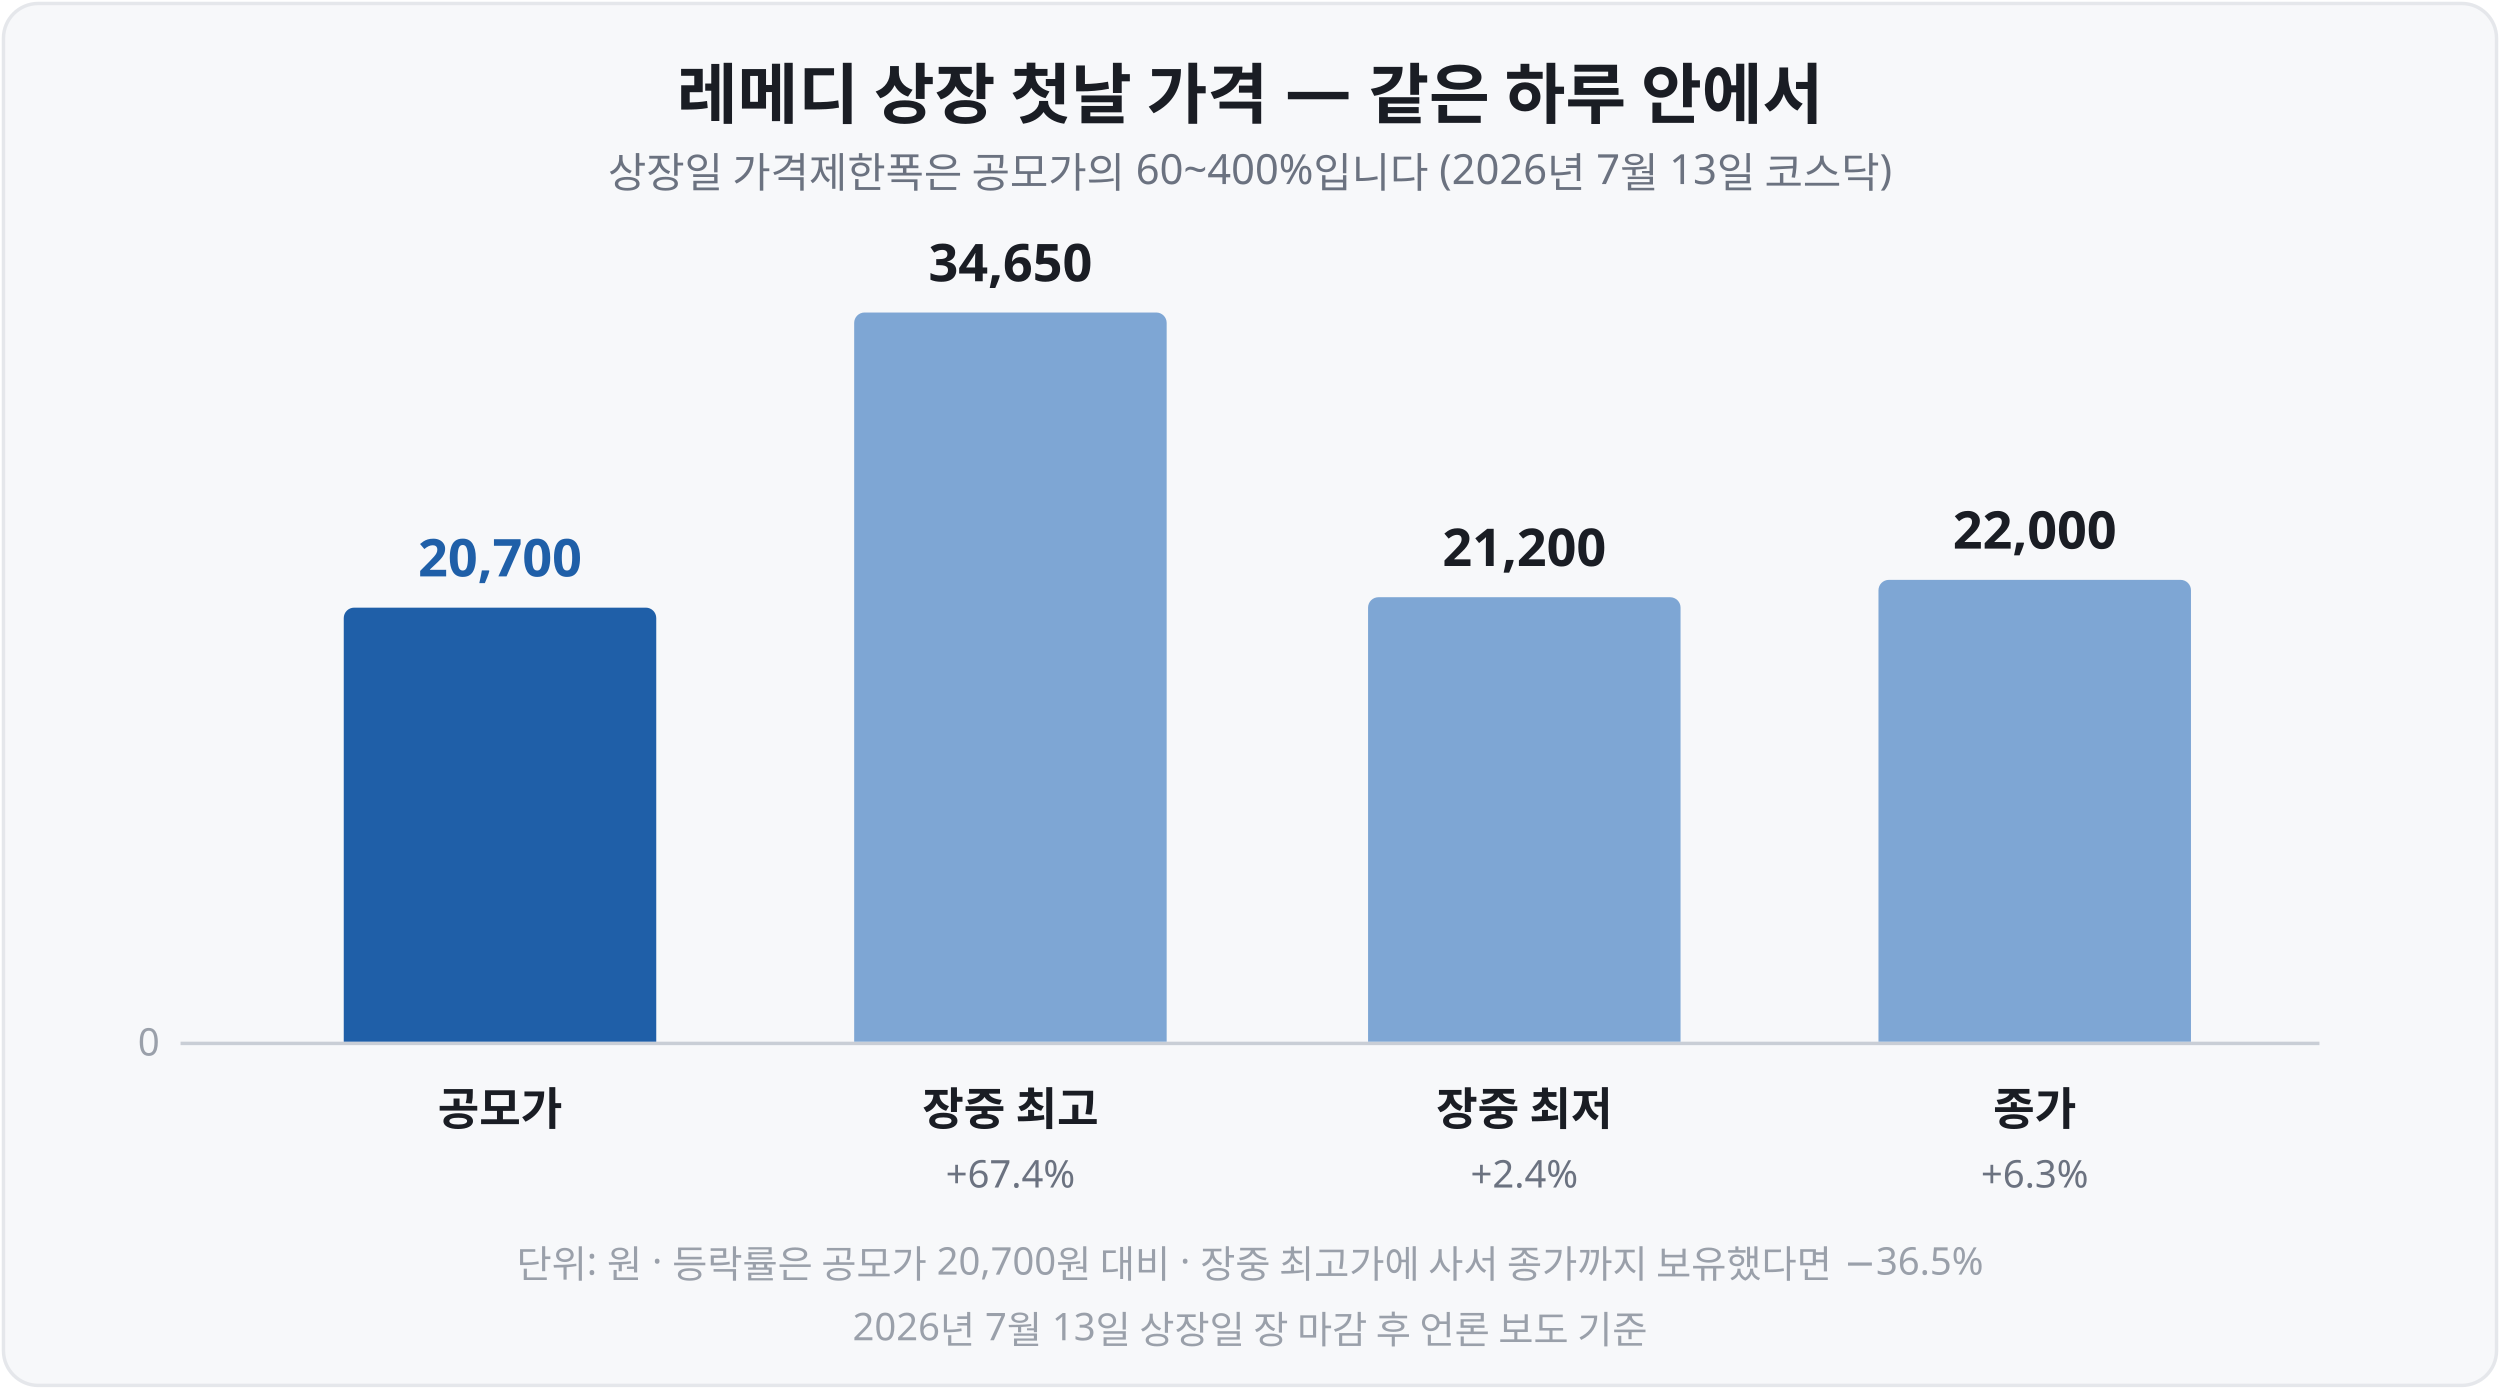
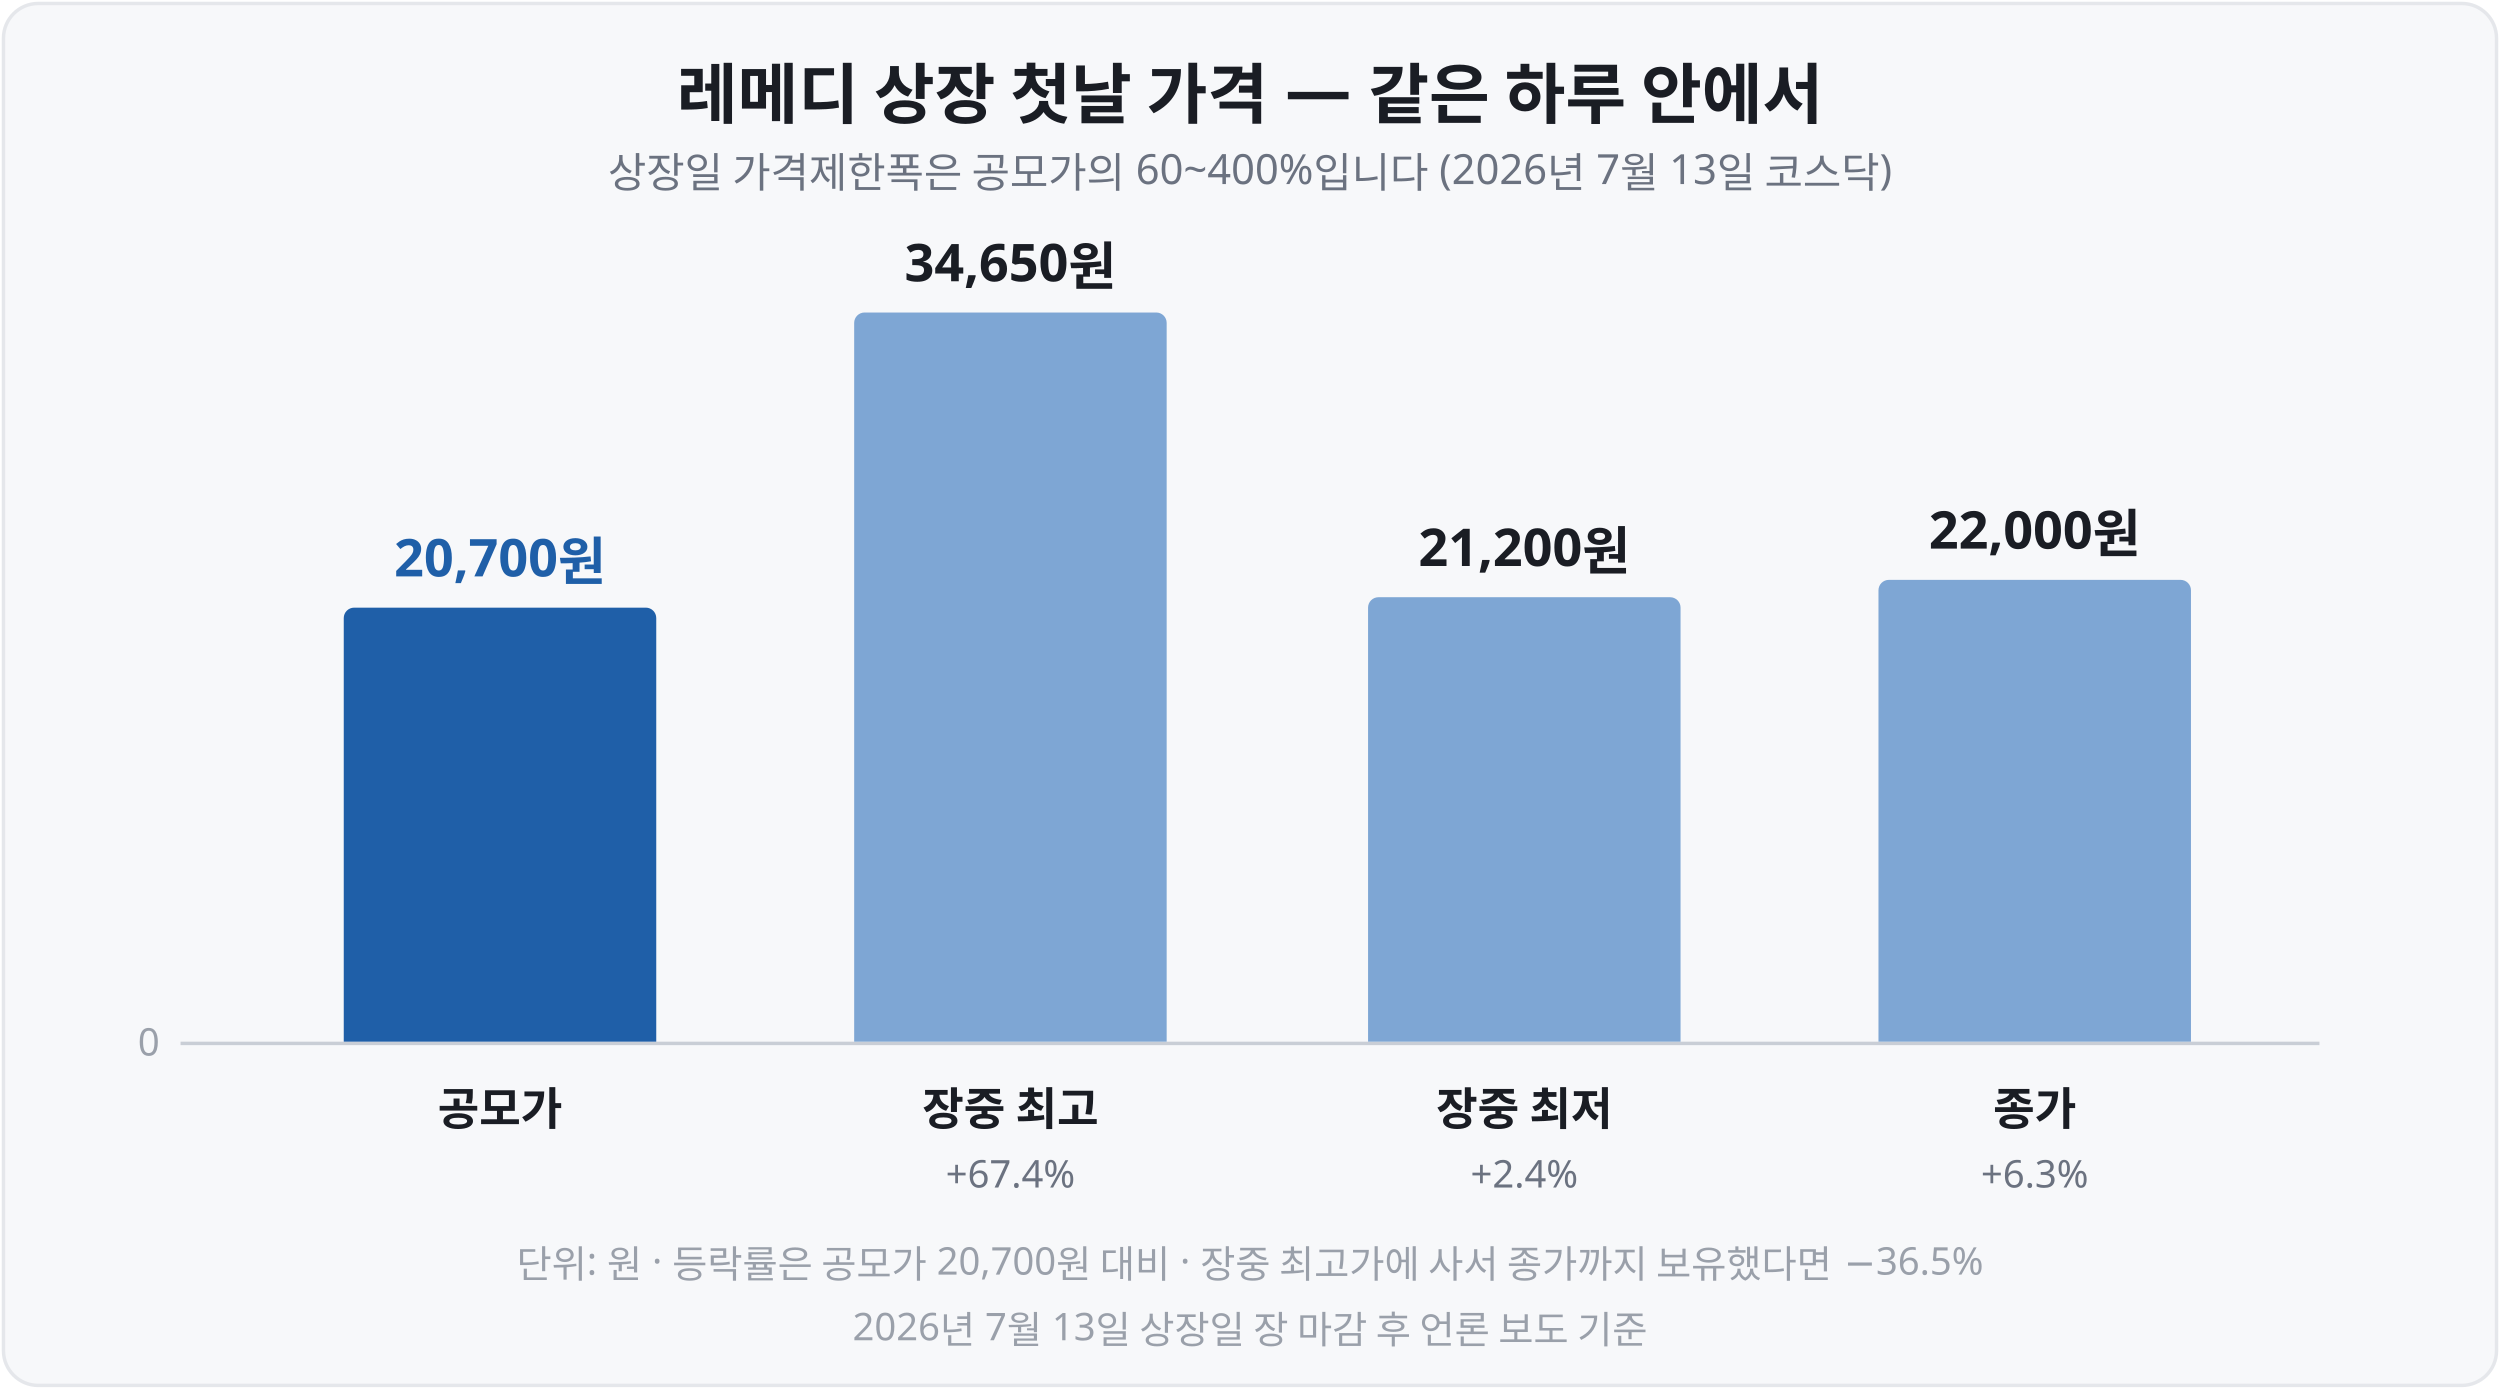
<svg xmlns="http://www.w3.org/2000/svg" viewBox="0 0 720 400" width="720" height="400" font-family="'Apple SD Gothic Neo', 'Noto Sans KR', sans-serif">
  <rect x="1" y="1" width="718" height="398" rx="10" fill="#f7f8fa" stroke="#e5e7eb" />
  <text x="360" y="34" text-anchor="middle" font-size="19" font-weight="700" fill="#1a1d24">레메디 상장 첫날 가격 — 같은 하루 안에서</text>
  <text x="360" y="54" text-anchor="middle" font-size="12" fill="#6b7280">상장일 가격제한폭은 공모가의 60~400%입니다 (2026년 7월 13일 코스닥)</text>
  <rect x="52" y="300" width="616" height="1" fill="#c9ced6" />
  <text x="46" y="304" text-anchor="end" font-size="11" fill="#9aa0aa">0</text>
  <path d="M99 300 V178 A3 3 0 0 1 102 175 H186 A3 3 0 0 1 189 178 V300 Z" fill="#1f5fa8" />
-   <text x="144" y="166" text-anchor="middle" font-size="15" font-weight="700" fill="#1f5fa8">20,700</text>
+   <text x="144" y="166" text-anchor="middle" font-size="15" font-weight="700" fill="#1f5fa8">20,700원</text>
  <text x="144" y="324" text-anchor="middle" font-size="13" font-weight="700" fill="#1a1d24">공모가</text>
  <path d="M246 300 V93 A3 3 0 0 1 249 90 H333 A3 3 0 0 1 336 93 V300 Z" fill="#7ea6d4" />
-   <text x="291" y="81" text-anchor="middle" font-size="15" font-weight="700" fill="#1a1d24">34,650</text>
+   <text x="291" y="81" text-anchor="middle" font-size="15" font-weight="700" fill="#1a1d24">34,650원</text>
  <text x="291" y="324" text-anchor="middle" font-size="13" font-weight="700" fill="#1a1d24">장중 최고</text>
  <text x="291" y="342" text-anchor="middle" font-size="11" fill="#6b7280">+67.4%</text>
  <path d="M394 300 V175 A3 3 0 0 1 397 172 H481 A3 3 0 0 1 484 175 V300 Z" fill="#7ea6d4" />
-   <text x="439" y="163" text-anchor="middle" font-size="15" font-weight="700" fill="#1a1d24">21,200</text>
+   <text x="439" y="163" text-anchor="middle" font-size="15" font-weight="700" fill="#1a1d24">21,200원</text>
  <text x="439" y="324" text-anchor="middle" font-size="13" font-weight="700" fill="#1a1d24">장중 최저</text>
  <text x="439" y="342" text-anchor="middle" font-size="11" fill="#6b7280">+2.4%</text>
  <path d="M541 300 V170 A3 3 0 0 1 544 167 H628 A3 3 0 0 1 631 170 V300 Z" fill="#7ea6d4" />
-   <text x="586" y="158" text-anchor="middle" font-size="15" font-weight="700" fill="#1a1d24">22,000</text>
+   <text x="586" y="158" text-anchor="middle" font-size="15" font-weight="700" fill="#1a1d24">22,000원</text>
  <text x="586" y="324" text-anchor="middle" font-size="13" font-weight="700" fill="#1a1d24">종가</text>
  <text x="586" y="342" text-anchor="middle" font-size="11" fill="#6b7280">+6.3%</text>
  <text x="360" y="368" text-anchor="middle" font-size="11" fill="#9aa0aa">단위: 원 · 등락률은 공모가 20,700원 대비 · 장중 최고가에 사서 종가까지 보유했다면 −36.5%</text>
  <text x="360" y="386" text-anchor="middle" font-size="11" fill="#9aa0aa">2026년 7월 13일 상장일 장 마감 후 언론 보도 기준</text>
</svg>
